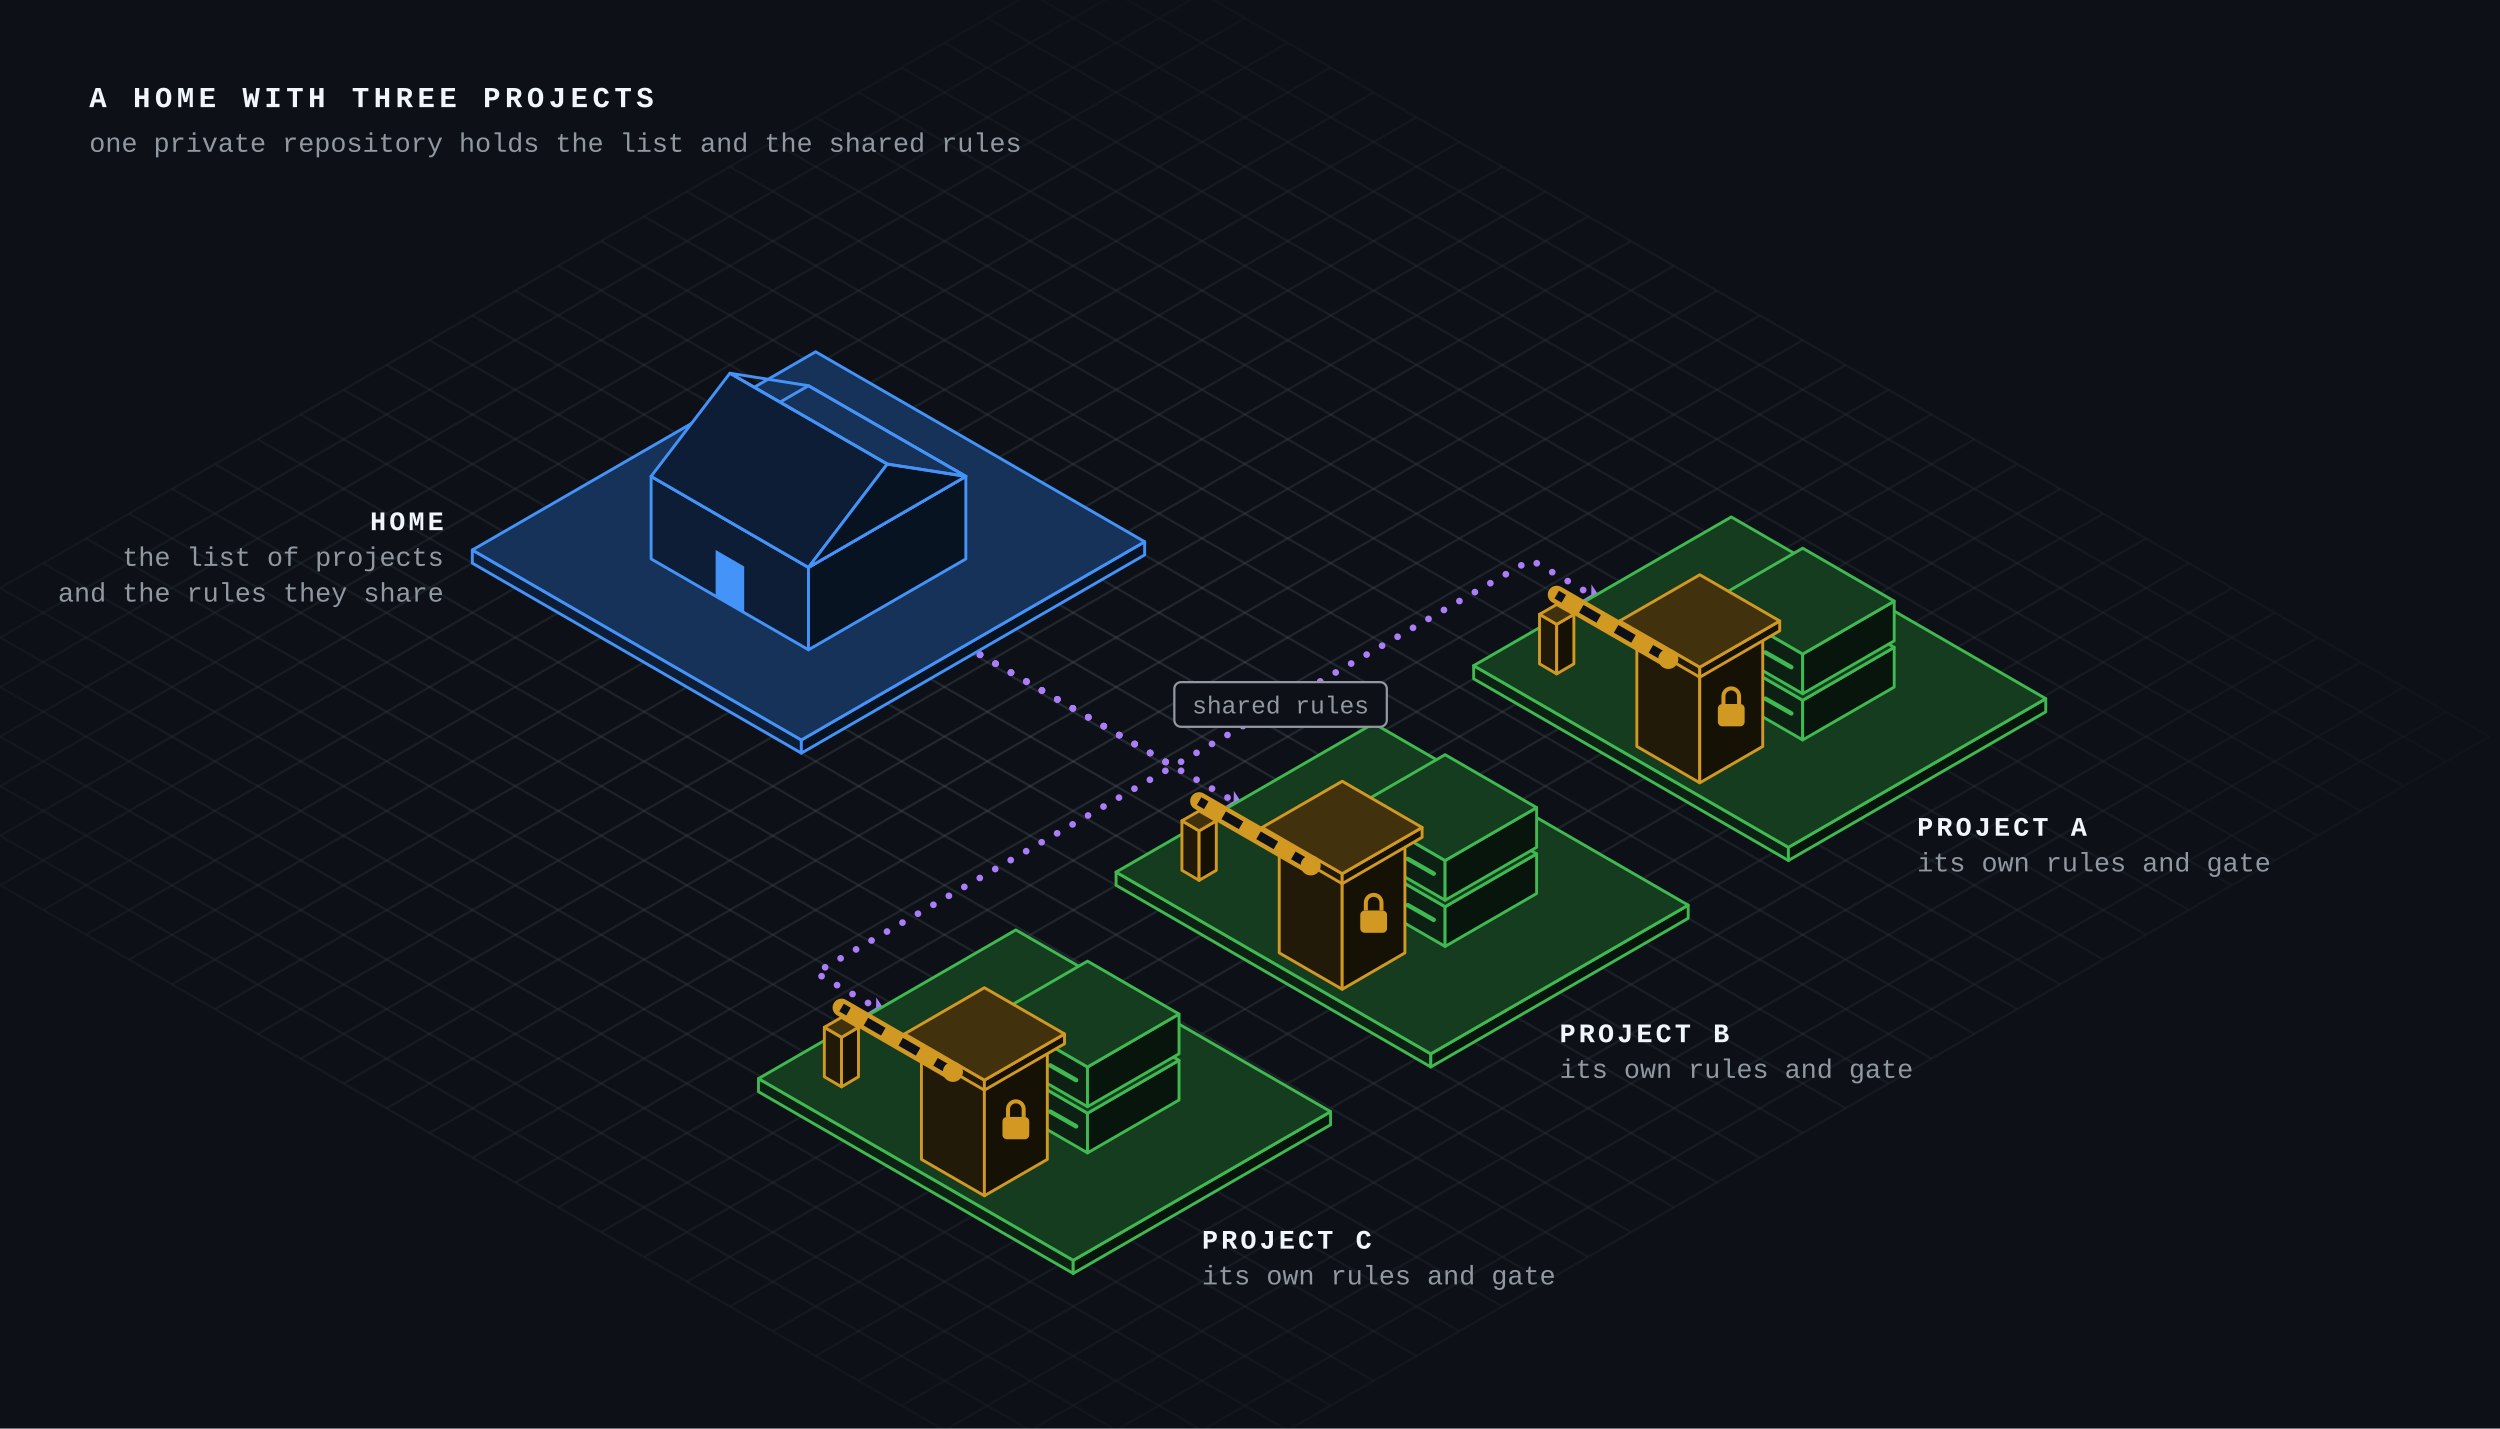
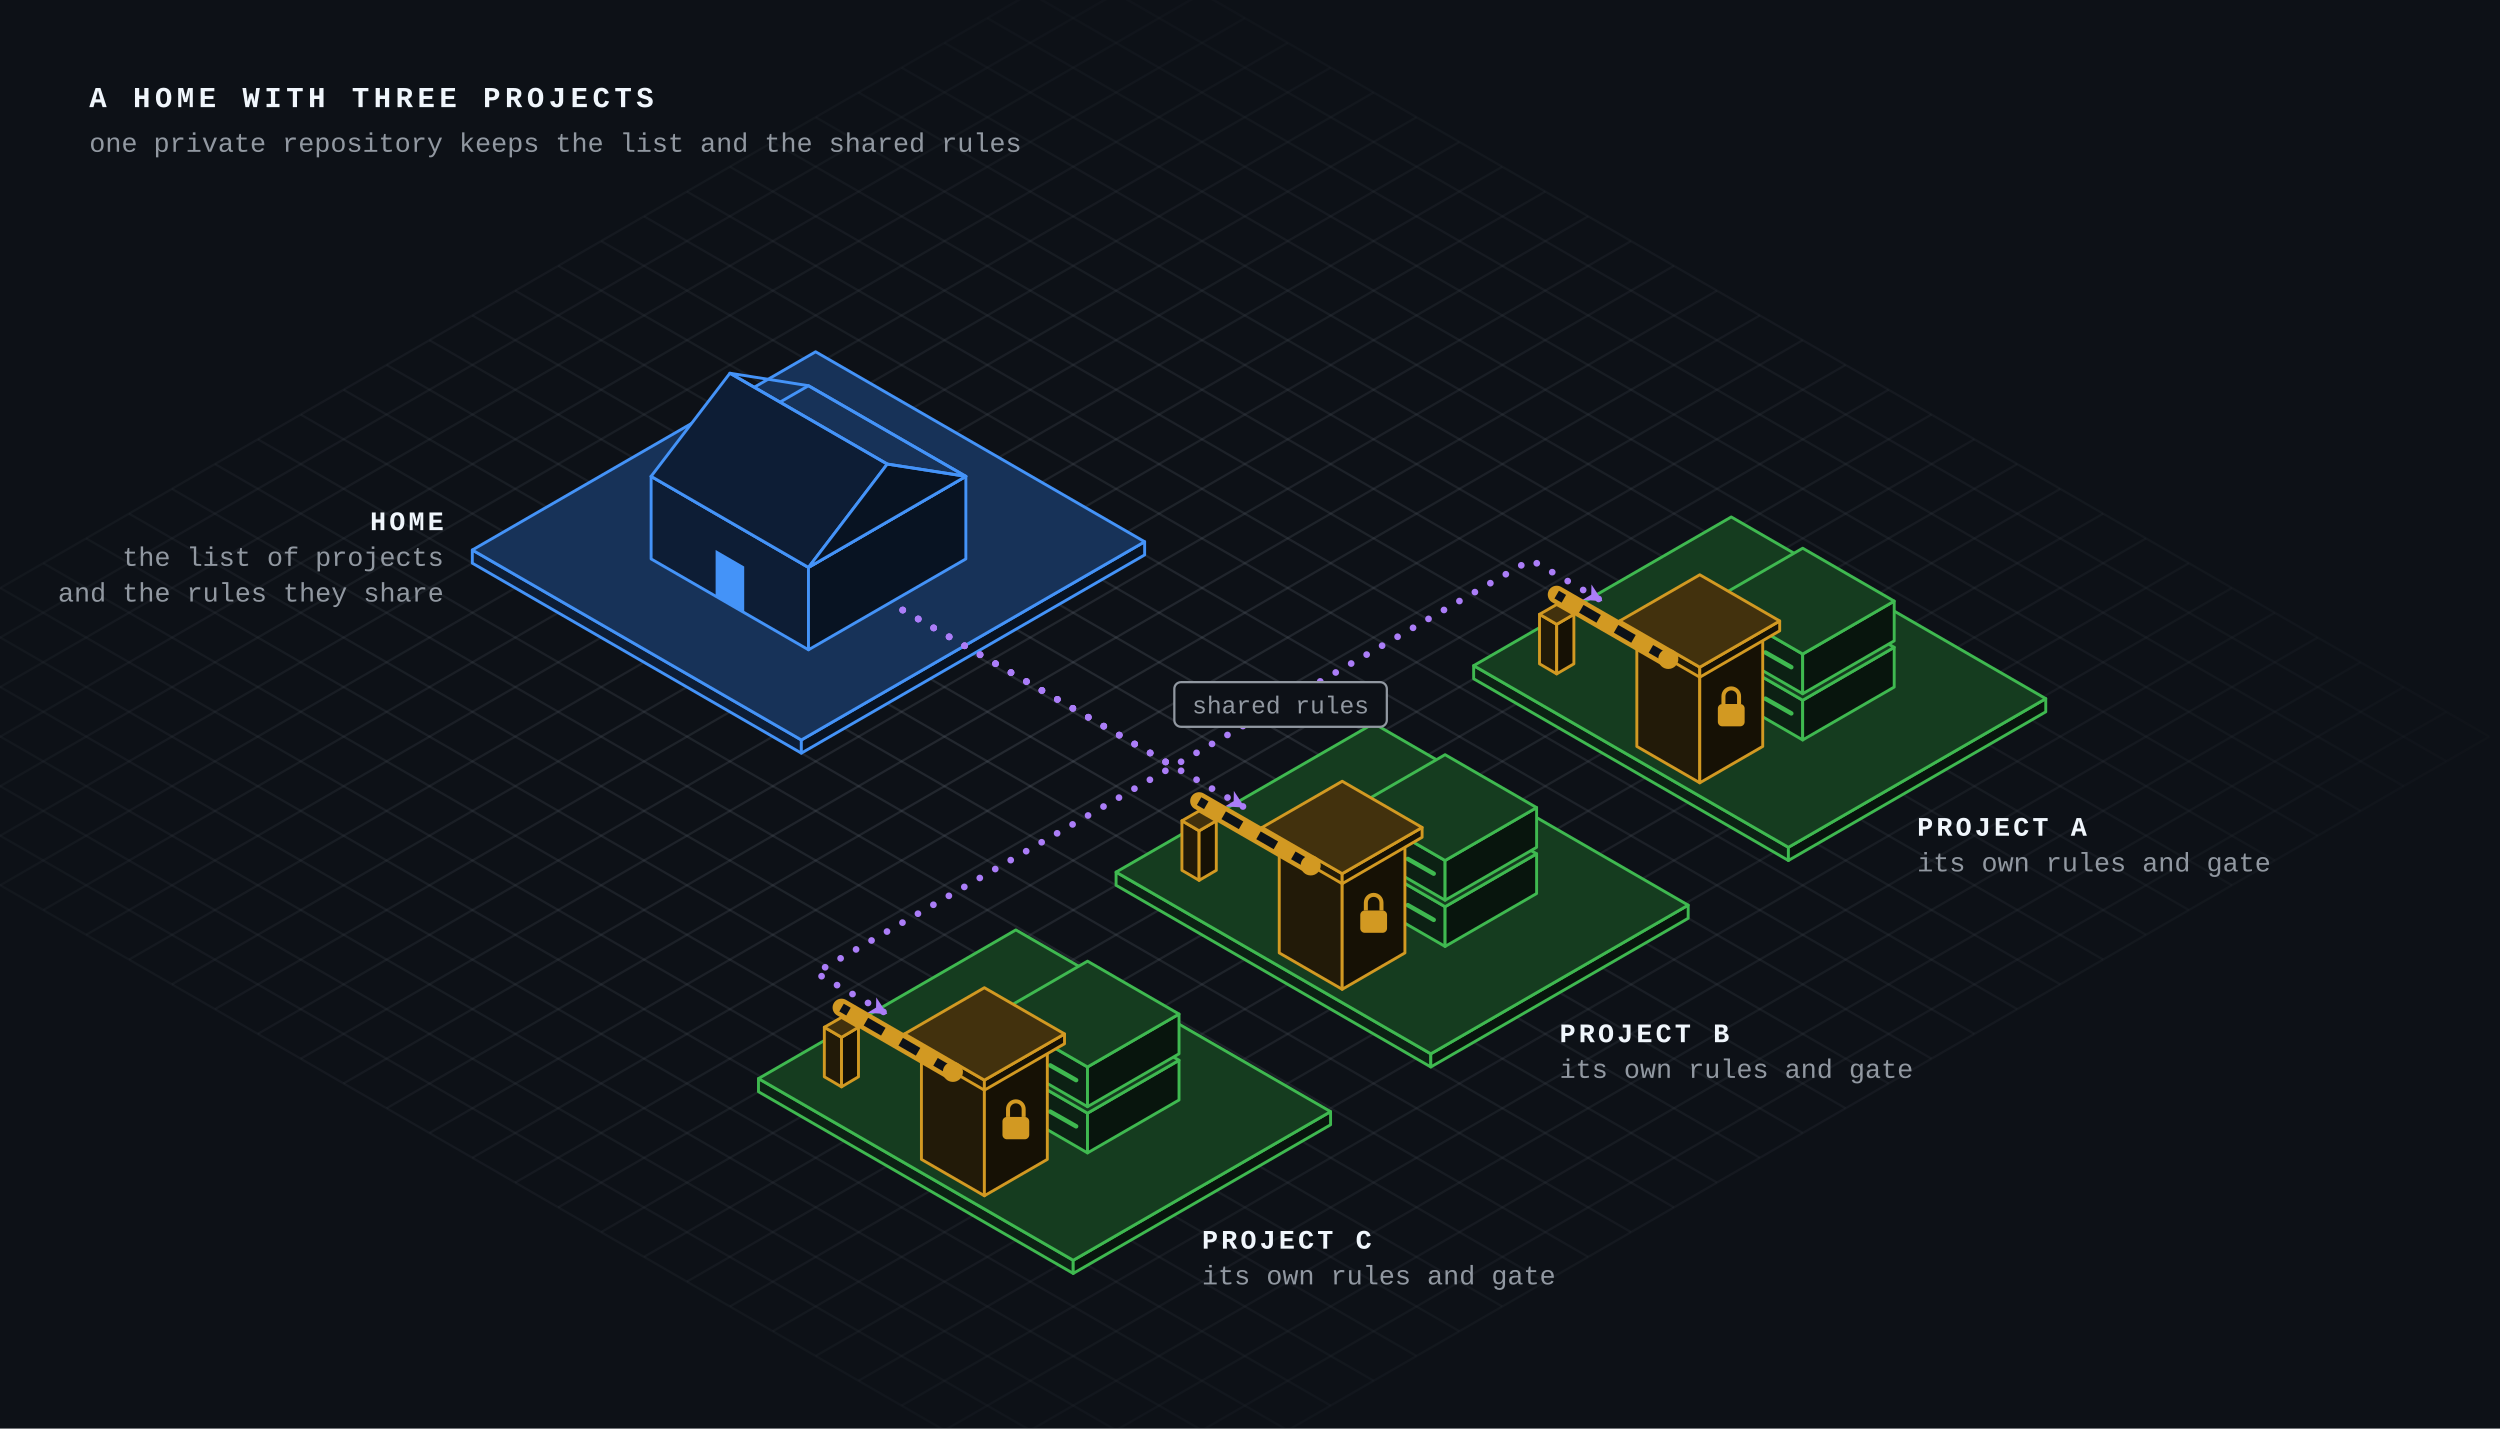
<svg xmlns="http://www.w3.org/2000/svg" viewBox="0 0 1120 640" width="1120" height="640" role="img" aria-labelledby="title desc" font-family="ui-monospace, SFMono-Regular, 'JetBrains Mono', 'Cascadia Mono', Menlo, Consolas, 'Liberation Mono', monospace">
  <defs>
    <radialGradient id="glow" cx="0.446" cy="0.516" r="0.6">
      <stop offset="0" stop-color="#fff" stop-opacity="1" />
      <stop offset="1" stop-color="#fff" stop-opacity="0" />
    </radialGradient>
    <mask id="fade">
      <rect width="1120" height="640" fill="url(#glow)" />
    </mask>
    <marker id="arrow-main" viewBox="0 0 10 10" refX="9" refY="5" markerWidth="10" markerHeight="10" markerUnits="userSpaceOnUse" orient="auto-start-reverse">
      <path d="M1,1 L9,5 L1,9 L3.2,5 z" fill="#ab7df8" />
    </marker>
    <marker id="arrow-side" viewBox="0 0 10 10" refX="9" refY="5" markerWidth="10" markerHeight="10" markerUnits="userSpaceOnUse" orient="auto-start-reverse">
      <path d="M1,1 L9,5 L1,9 L3.2,5 z" fill="#656c76" />
    </marker>
    <marker id="arrow-fail" viewBox="0 0 10 10" refX="9" refY="5" markerWidth="10" markerHeight="10" markerUnits="userSpaceOnUse" orient="auto-start-reverse">
      <path d="M1,1 L9,5 L1,9 L3.2,5 z" fill="#f85149" />
    </marker>
    <marker id="arrow-pass" viewBox="0 0 10 10" refX="9" refY="5" markerWidth="10" markerHeight="10" markerUnits="userSpaceOnUse" orient="auto-start-reverse">
      <path d="M1,1 L9,5 L1,9 L3.2,5 z" fill="#3fb950" />
    </marker>
  </defs>
  <style>.main{stroke-width:3;stroke-dasharray:0 8;animation:flow .8s linear infinite}.side{stroke-width:1.8;stroke-dasharray:6 6;animation:side 1.6s linear infinite}@keyframes flow{to{stroke-dashoffset:-8}}@keyframes side{to{stroke-dashoffset:-12}}@media (prefers-reduced-motion:reduce){.main,.side{animation:none}.ticket{display:none}}</style>
  <rect width="1120" height="640" fill="#0d1117" />
  <g mask="url(#fade)">
    <line x1="500.0" y1="-25.2" x2="-115.2" y2="330.0" stroke="#656c76" stroke-opacity="0.28" stroke-width="1" />
    <line x1="500.0" y1="-25.2" x2="1115.2" y2="330.0" stroke="#656c76" stroke-opacity="0.28" stroke-width="1" />
    <line x1="519.2" y1="-14.1" x2="-96.0" y2="341.1" stroke="#656c76" stroke-opacity="0.28" stroke-width="1" />
    <line x1="480.8" y1="-14.1" x2="1096.0" y2="341.1" stroke="#656c76" stroke-opacity="0.28" stroke-width="1" />
    <line x1="538.5" y1="-3.0" x2="-76.8" y2="352.2" stroke="#656c76" stroke-opacity="0.28" stroke-width="1" />
    <line x1="461.5" y1="-3.0" x2="1076.8" y2="352.2" stroke="#656c76" stroke-opacity="0.28" stroke-width="1" />
    <line x1="557.7" y1="8.1" x2="-57.5" y2="363.3" stroke="#656c76" stroke-opacity="0.28" stroke-width="1" />
    <line x1="442.3" y1="8.1" x2="1057.5" y2="363.3" stroke="#656c76" stroke-opacity="0.28" stroke-width="1" />
    <line x1="576.9" y1="19.2" x2="-38.3" y2="374.4" stroke="#656c76" stroke-opacity="0.28" stroke-width="1" />
    <line x1="423.1" y1="19.2" x2="1038.3" y2="374.4" stroke="#656c76" stroke-opacity="0.28" stroke-width="1" />
    <line x1="596.1" y1="30.3" x2="-19.1" y2="385.5" stroke="#656c76" stroke-opacity="0.28" stroke-width="1" />
    <line x1="403.9" y1="30.3" x2="1019.1" y2="385.5" stroke="#656c76" stroke-opacity="0.28" stroke-width="1" />
    <line x1="615.4" y1="41.4" x2="0.1" y2="396.6" stroke="#656c76" stroke-opacity="0.28" stroke-width="1" />
    <line x1="384.6" y1="41.4" x2="999.9" y2="396.6" stroke="#656c76" stroke-opacity="0.28" stroke-width="1" />
    <line x1="634.6" y1="52.5" x2="19.4" y2="407.7" stroke="#656c76" stroke-opacity="0.28" stroke-width="1" />
    <line x1="365.4" y1="52.5" x2="980.6" y2="407.7" stroke="#656c76" stroke-opacity="0.28" stroke-width="1" />
    <line x1="653.8" y1="63.6" x2="38.6" y2="418.8" stroke="#656c76" stroke-opacity="0.28" stroke-width="1" />
    <line x1="346.2" y1="63.6" x2="961.4" y2="418.8" stroke="#656c76" stroke-opacity="0.28" stroke-width="1" />
    <line x1="673.0" y1="74.7" x2="57.8" y2="429.9" stroke="#656c76" stroke-opacity="0.28" stroke-width="1" />
    <line x1="327.0" y1="74.7" x2="942.2" y2="429.9" stroke="#656c76" stroke-opacity="0.28" stroke-width="1" />
    <line x1="692.3" y1="85.8" x2="77.0" y2="441.0" stroke="#656c76" stroke-opacity="0.28" stroke-width="1" />
    <line x1="307.7" y1="85.8" x2="923.0" y2="441.0" stroke="#656c76" stroke-opacity="0.28" stroke-width="1" />
    <line x1="711.5" y1="96.9" x2="96.3" y2="452.1" stroke="#656c76" stroke-opacity="0.28" stroke-width="1" />
    <line x1="288.5" y1="96.9" x2="903.7" y2="452.1" stroke="#656c76" stroke-opacity="0.28" stroke-width="1" />
    <line x1="730.7" y1="108.0" x2="115.5" y2="463.2" stroke="#656c76" stroke-opacity="0.28" stroke-width="1" />
    <line x1="269.3" y1="108.0" x2="884.5" y2="463.2" stroke="#656c76" stroke-opacity="0.28" stroke-width="1" />
    <line x1="749.9" y1="119.1" x2="134.7" y2="474.3" stroke="#656c76" stroke-opacity="0.28" stroke-width="1" />
    <line x1="250.1" y1="119.1" x2="865.3" y2="474.3" stroke="#656c76" stroke-opacity="0.28" stroke-width="1" />
    <line x1="769.2" y1="130.2" x2="153.9" y2="485.4" stroke="#656c76" stroke-opacity="0.28" stroke-width="1" />
    <line x1="230.8" y1="130.2" x2="846.1" y2="485.4" stroke="#656c76" stroke-opacity="0.28" stroke-width="1" />
    <line x1="788.4" y1="141.3" x2="173.2" y2="496.5" stroke="#656c76" stroke-opacity="0.28" stroke-width="1" />
    <line x1="211.6" y1="141.3" x2="826.8" y2="496.5" stroke="#656c76" stroke-opacity="0.28" stroke-width="1" />
    <line x1="807.6" y1="152.4" x2="192.4" y2="507.6" stroke="#656c76" stroke-opacity="0.28" stroke-width="1" />
    <line x1="192.4" y1="152.4" x2="807.6" y2="507.6" stroke="#656c76" stroke-opacity="0.28" stroke-width="1" />
    <line x1="826.8" y1="163.5" x2="211.6" y2="518.7" stroke="#656c76" stroke-opacity="0.28" stroke-width="1" />
    <line x1="173.2" y1="163.5" x2="788.4" y2="518.7" stroke="#656c76" stroke-opacity="0.28" stroke-width="1" />
    <line x1="846.1" y1="174.6" x2="230.8" y2="529.8" stroke="#656c76" stroke-opacity="0.28" stroke-width="1" />
    <line x1="153.9" y1="174.6" x2="769.2" y2="529.8" stroke="#656c76" stroke-opacity="0.28" stroke-width="1" />
    <line x1="865.3" y1="185.7" x2="250.1" y2="540.9" stroke="#656c76" stroke-opacity="0.28" stroke-width="1" />
    <line x1="134.7" y1="185.7" x2="749.9" y2="540.9" stroke="#656c76" stroke-opacity="0.28" stroke-width="1" />
    <line x1="884.5" y1="196.8" x2="269.3" y2="552.0" stroke="#656c76" stroke-opacity="0.28" stroke-width="1" />
    <line x1="115.5" y1="196.8" x2="730.7" y2="552.0" stroke="#656c76" stroke-opacity="0.28" stroke-width="1" />
    <line x1="903.7" y1="207.9" x2="288.5" y2="563.1" stroke="#656c76" stroke-opacity="0.28" stroke-width="1" />
    <line x1="96.3" y1="207.9" x2="711.5" y2="563.1" stroke="#656c76" stroke-opacity="0.28" stroke-width="1" />
    <line x1="923.0" y1="219.0" x2="307.7" y2="574.2" stroke="#656c76" stroke-opacity="0.28" stroke-width="1" />
    <line x1="77.0" y1="219.0" x2="692.3" y2="574.2" stroke="#656c76" stroke-opacity="0.28" stroke-width="1" />
    <line x1="942.2" y1="230.1" x2="327.0" y2="585.3" stroke="#656c76" stroke-opacity="0.28" stroke-width="1" />
    <line x1="57.8" y1="230.1" x2="673.0" y2="585.3" stroke="#656c76" stroke-opacity="0.28" stroke-width="1" />
    <line x1="961.4" y1="241.2" x2="346.2" y2="596.4" stroke="#656c76" stroke-opacity="0.28" stroke-width="1" />
    <line x1="38.6" y1="241.2" x2="653.8" y2="596.4" stroke="#656c76" stroke-opacity="0.28" stroke-width="1" />
    <line x1="980.6" y1="252.3" x2="365.4" y2="607.5" stroke="#656c76" stroke-opacity="0.28" stroke-width="1" />
    <line x1="19.4" y1="252.3" x2="634.6" y2="607.5" stroke="#656c76" stroke-opacity="0.28" stroke-width="1" />
    <line x1="999.9" y1="263.4" x2="384.6" y2="618.6" stroke="#656c76" stroke-opacity="0.28" stroke-width="1" />
    <line x1="0.1" y1="263.4" x2="615.4" y2="618.6" stroke="#656c76" stroke-opacity="0.28" stroke-width="1" />
    <line x1="1019.1" y1="274.5" x2="403.9" y2="629.7" stroke="#656c76" stroke-opacity="0.28" stroke-width="1" />
    <line x1="-19.1" y1="274.5" x2="596.1" y2="629.7" stroke="#656c76" stroke-opacity="0.28" stroke-width="1" />
    <line x1="1038.3" y1="285.6" x2="423.1" y2="640.8" stroke="#656c76" stroke-opacity="0.28" stroke-width="1" />
    <line x1="-38.3" y1="285.6" x2="576.9" y2="640.8" stroke="#656c76" stroke-opacity="0.28" stroke-width="1" />
    <line x1="1057.5" y1="296.7" x2="442.3" y2="651.9" stroke="#656c76" stroke-opacity="0.28" stroke-width="1" />
    <line x1="-57.5" y1="296.7" x2="557.7" y2="651.9" stroke="#656c76" stroke-opacity="0.28" stroke-width="1" />
    <line x1="1076.8" y1="307.8" x2="461.5" y2="663.0" stroke="#656c76" stroke-opacity="0.28" stroke-width="1" />
    <line x1="-76.8" y1="307.8" x2="538.5" y2="663.0" stroke="#656c76" stroke-opacity="0.28" stroke-width="1" />
    <line x1="1096.0" y1="318.9" x2="480.8" y2="674.1" stroke="#656c76" stroke-opacity="0.28" stroke-width="1" />
    <line x1="-96.0" y1="318.9" x2="519.2" y2="674.1" stroke="#656c76" stroke-opacity="0.28" stroke-width="1" />
    <line x1="1115.2" y1="330.0" x2="500.0" y2="685.2" stroke="#656c76" stroke-opacity="0.28" stroke-width="1" />
    <line x1="-115.2" y1="330.0" x2="500.0" y2="685.2" stroke="#656c76" stroke-opacity="0.28" stroke-width="1" />
  </g>
-   <polyline class="main" points="397.5,269.3 525.6,343.3 685.8,250.8 717.9,269.3" fill="none" stroke="#ab7df8" stroke-linecap="round" stroke-linejoin="round" marker-end="url(#arrow-main)" />
-   <polyline class="main" points="397.5,269.3 557.7,361.8" fill="none" stroke="#ab7df8" stroke-linecap="round" stroke-linejoin="round" marker-end="url(#arrow-main)" />
-   <polyline class="main" points="397.5,269.3 525.6,343.3 365.4,435.8 397.5,454.3" fill="none" stroke="#ab7df8" stroke-linecap="round" stroke-linejoin="round" marker-end="url(#arrow-main)" />
  <polygon points="211.6,246.4 359.0,331.5 359.0,337.4 211.6,252.3" fill="#0d1d35" stroke="#4493f8" stroke-width="1.3" stroke-linejoin="round" />
  <polygon points="359.0,331.5 512.8,242.7 512.8,248.6 359.0,337.4" fill="#081322" stroke="#4493f8" stroke-width="1.3" stroke-linejoin="round" />
  <polygon points="211.6,246.4 359.0,331.5 512.8,242.7 365.4,157.6" fill="#173258" stroke="#4493f8" stroke-width="1.3" stroke-linejoin="round" />
  <polygon points="660.2,298.2 801.2,379.6 801.2,385.5 660.2,304.1" fill="#0c2114" stroke="#3fb950" stroke-width="1.3" stroke-linejoin="round" />
  <polygon points="801.2,379.6 916.5,313.0 916.5,318.9 801.2,385.5" fill="#08150d" stroke="#3fb950" stroke-width="1.3" stroke-linejoin="round" />
  <polygon points="660.2,298.2 801.2,379.6 916.5,313.0 775.6,231.6" fill="#153c1f" stroke="#3fb950" stroke-width="1.3" stroke-linejoin="round" />
  <polygon points="500.0,390.7 641.0,472.1 641.0,478.0 500.0,396.6" fill="#0c2114" stroke="#3fb950" stroke-width="1.3" stroke-linejoin="round" />
  <polygon points="641.0,472.1 756.3,405.5 756.3,411.4 641.0,478.0" fill="#08150d" stroke="#3fb950" stroke-width="1.3" stroke-linejoin="round" />
  <polygon points="500.0,390.7 641.0,472.1 756.3,405.5 615.4,324.1" fill="#153c1f" stroke="#3fb950" stroke-width="1.3" stroke-linejoin="round" />
  <polygon points="339.8,483.2 480.8,564.6 480.8,570.5 339.8,489.1" fill="#0c2114" stroke="#3fb950" stroke-width="1.3" stroke-linejoin="round" />
  <polygon points="480.8,564.6 596.1,498.0 596.1,503.9 480.8,570.5" fill="#08150d" stroke="#3fb950" stroke-width="1.3" stroke-linejoin="round" />
  <polygon points="339.8,483.2 480.8,564.6 596.1,498.0 455.1,416.6" fill="#153c1f" stroke="#3fb950" stroke-width="1.3" stroke-linejoin="round" />
+   <polyline class="main" points="397.5,269.3 525.6,343.3 685.8,250.8 717.9,269.3" fill="none" stroke="#ab7df8" stroke-linecap="round" stroke-linejoin="round" marker-end="url(#arrow-main)" />
+   <polyline class="main" points="397.5,269.3 557.7,361.8" fill="none" stroke="#ab7df8" stroke-linecap="round" stroke-linejoin="round" marker-end="url(#arrow-main)" />
+   <polyline class="main" points="397.5,269.3 525.6,343.3 365.4,435.8 397.5,454.3" fill="none" stroke="#ab7df8" stroke-linecap="round" stroke-linejoin="round" marker-end="url(#arrow-main)" />
  <polygon points="291.7,213.4 362.2,254.2 362.2,291.1 291.7,250.4" fill="#0d1d35" stroke="#4493f8" stroke-width="1.3" stroke-linejoin="round" />
  <polygon points="362.2,254.2 432.7,213.4 432.7,250.4 362.2,291.1" fill="#081322" stroke="#4493f8" stroke-width="1.3" stroke-linejoin="round" />
  <polygon points="291.7,213.4 362.2,254.2 432.7,213.4 362.2,172.8" fill="#173258" stroke="#4493f8" stroke-width="1.3" stroke-linejoin="round" />
  <polygon points="291.7,213.4 362.2,254.2 397.5,207.9 327.0,167.2" fill="#0d1d35" stroke="#4493f8" stroke-width="1.3" stroke-linejoin="round" />
  <polygon points="362.2,254.2 432.7,213.4 397.5,207.9" fill="#081322" stroke="#4493f8" stroke-width="1.3" stroke-linejoin="round" />
  <polygon points="362.2,172.8 432.7,213.4 397.5,207.9 327.0,167.2" fill="#173258" stroke="#4493f8" stroke-width="1.3" stroke-linejoin="round" fill-opacity="0" />
  <polygon points="333.4,274.5 320.6,267.1 320.6,246.4 333.4,253.8" fill="#4493f8" />
  <polygon points="766.6,290.0 807.6,313.7 807.6,331.5 766.6,307.8" fill="#0c2114" stroke="#3fb950" stroke-width="1.3" stroke-linejoin="round" />
  <polygon points="807.6,313.7 848.6,290.0 848.6,307.8 807.6,331.5" fill="#08150d" stroke="#3fb950" stroke-width="1.3" stroke-linejoin="round" />
  <polygon points="766.6,290.0 807.6,313.7 848.6,290.0 807.6,266.4" fill="#153c1f" stroke="#3fb950" stroke-width="1.3" stroke-linejoin="round" />
  <circle cx="775.6" cy="304.1" r="2.1" fill="#3fb950" />
  <circle cx="781.3" cy="307.4" r="2.1" fill="#3fb950" />
  <circle cx="787.1" cy="310.8" r="2.1" fill="#3fb950" />
  <line x1="790.9" y1="313.0" x2="802.5" y2="319.6" stroke="#3fb950" stroke-width="2" stroke-linecap="round" />
  <polygon points="766.6,269.3 807.6,293.0 807.6,310.8 766.6,287.1" fill="#0c2114" stroke="#3fb950" stroke-width="1.3" stroke-linejoin="round" />
  <polygon points="807.6,293.0 848.6,269.3 848.6,287.1 807.6,310.8" fill="#08150d" stroke="#3fb950" stroke-width="1.3" stroke-linejoin="round" />
  <polygon points="766.6,269.3 807.6,293.0 848.6,269.3 807.6,245.6" fill="#153c1f" stroke="#3fb950" stroke-width="1.3" stroke-linejoin="round" />
  <circle cx="775.6" cy="283.4" r="2.1" fill="#3fb950" />
  <circle cx="781.3" cy="286.7" r="2.1" fill="#3fb950" />
  <circle cx="787.1" cy="290.0" r="2.1" fill="#3fb950" />
  <line x1="790.9" y1="292.3" x2="802.5" y2="298.9" stroke="#3fb950" stroke-width="2" stroke-linecap="round" />
  <polygon points="733.3,282.6 761.5,298.9 761.5,350.7 733.3,334.4" fill="#221a08" stroke="#d29922" stroke-width="1.3" stroke-linejoin="round" />
  <polygon points="761.5,298.9 789.7,282.6 789.7,334.4 761.5,350.7" fill="#161105" stroke="#d29922" stroke-width="1.3" stroke-linejoin="round" />
  <polygon points="733.3,282.6 761.5,298.9 789.7,282.6 761.5,266.4" fill="#42310d" stroke="#d29922" stroke-width="1.3" stroke-linejoin="round" />
  <polygon points="725.6,278.2 761.5,298.9 761.5,303.4 725.6,282.6" fill="#221a08" stroke="#d29922" stroke-width="1.3" stroke-linejoin="round" />
  <polygon points="761.5,298.9 797.3,278.2 797.3,282.6 761.5,303.4" fill="#161105" stroke="#d29922" stroke-width="1.3" stroke-linejoin="round" />
  <polygon points="725.6,278.2 761.5,298.9 797.3,278.2 761.5,257.5" fill="#42310d" stroke="#d29922" stroke-width="1.3" stroke-linejoin="round" />
  <rect x="769.6" y="315.4" width="12" height="10" rx="2" fill="#d29922" />
  <path d="M772.1,315.4 v-3.5 a3.5,3.5 0 0 1 7,0 v3.5" fill="none" stroke="#d29922" stroke-width="1.8" />
  <polygon points="689.7,275.2 697.4,279.7 697.4,301.9 689.7,297.4" fill="#221a08" stroke="#d29922" stroke-width="1.3" stroke-linejoin="round" />
  <polygon points="697.4,279.7 705.1,275.2 705.1,297.4 697.4,301.9" fill="#161105" stroke="#d29922" stroke-width="1.3" stroke-linejoin="round" />
  <polygon points="689.7,275.2 697.4,279.7 705.1,275.2 697.4,270.8" fill="#42310d" stroke="#d29922" stroke-width="1.3" stroke-linejoin="round" />
  <g class="still" style="transform-origin:747.4px 295.2px">
    <line x1="747.4" y1="295.2" x2="697.4" y2="266.4" stroke="#d29922" stroke-width="8" stroke-linecap="round" />
    <line x1="747.4" y1="295.2" x2="697.4" y2="266.4" stroke="#0d1117" stroke-width="4" stroke-dasharray="9 9" />
  </g>
  <circle cx="747.4" cy="295.2" r="4.5" fill="#d29922" />
  <polygon points="606.4,382.5 647.4,406.2 647.4,424.0 606.4,400.3" fill="#0c2114" stroke="#3fb950" stroke-width="1.3" stroke-linejoin="round" />
  <polygon points="647.4,406.2 688.4,382.5 688.4,400.3 647.4,424.0" fill="#08150d" stroke="#3fb950" stroke-width="1.3" stroke-linejoin="round" />
  <polygon points="606.4,382.5 647.4,406.2 688.4,382.5 647.4,358.9" fill="#153c1f" stroke="#3fb950" stroke-width="1.3" stroke-linejoin="round" />
  <circle cx="615.4" cy="396.6" r="2.1" fill="#3fb950" />
  <circle cx="621.1" cy="399.9" r="2.1" fill="#3fb950" />
  <circle cx="626.9" cy="403.3" r="2.1" fill="#3fb950" />
  <line x1="630.7" y1="405.5" x2="642.3" y2="412.1" stroke="#3fb950" stroke-width="2" stroke-linecap="round" />
  <polygon points="606.4,361.8 647.4,385.5 647.4,403.3 606.4,379.6" fill="#0c2114" stroke="#3fb950" stroke-width="1.3" stroke-linejoin="round" />
  <polygon points="647.4,385.5 688.4,361.8 688.4,379.6 647.4,403.3" fill="#08150d" stroke="#3fb950" stroke-width="1.3" stroke-linejoin="round" />
  <polygon points="606.4,361.8 647.4,385.5 688.4,361.8 647.4,338.1" fill="#153c1f" stroke="#3fb950" stroke-width="1.3" stroke-linejoin="round" />
  <circle cx="615.4" cy="375.9" r="2.1" fill="#3fb950" />
  <circle cx="621.1" cy="379.2" r="2.1" fill="#3fb950" />
  <circle cx="626.9" cy="382.5" r="2.1" fill="#3fb950" />
  <line x1="630.7" y1="384.8" x2="642.3" y2="391.4" stroke="#3fb950" stroke-width="2" stroke-linecap="round" />
  <polygon points="573.1,375.1 601.3,391.4 601.3,443.2 573.1,426.9" fill="#221a08" stroke="#d29922" stroke-width="1.3" stroke-linejoin="round" />
  <polygon points="601.3,391.4 629.4,375.1 629.4,426.9 601.3,443.2" fill="#161105" stroke="#d29922" stroke-width="1.3" stroke-linejoin="round" />
  <polygon points="573.1,375.1 601.3,391.4 629.4,375.1 601.3,358.9" fill="#42310d" stroke="#d29922" stroke-width="1.3" stroke-linejoin="round" />
  <polygon points="565.4,370.7 601.3,391.4 601.3,395.9 565.4,375.1" fill="#221a08" stroke="#d29922" stroke-width="1.3" stroke-linejoin="round" />
  <polygon points="601.3,391.4 637.1,370.7 637.1,375.1 601.3,395.9" fill="#161105" stroke="#d29922" stroke-width="1.3" stroke-linejoin="round" />
  <polygon points="565.4,370.7 601.3,391.4 637.1,370.7 601.3,350.0" fill="#42310d" stroke="#d29922" stroke-width="1.3" stroke-linejoin="round" />
  <rect x="609.4" y="407.9" width="12" height="10" rx="2" fill="#d29922" />
  <path d="M611.9,407.9 v-3.5 a3.5,3.5 0 0 1 7,0 v3.5" fill="none" stroke="#d29922" stroke-width="1.8" />
  <polygon points="529.5,367.7 537.2,372.2 537.2,394.4 529.5,389.9" fill="#221a08" stroke="#d29922" stroke-width="1.3" stroke-linejoin="round" />
  <polygon points="537.2,372.2 544.9,367.7 544.9,389.9 537.2,394.4" fill="#161105" stroke="#d29922" stroke-width="1.3" stroke-linejoin="round" />
  <polygon points="529.5,367.7 537.2,372.2 544.9,367.7 537.2,363.3" fill="#42310d" stroke="#d29922" stroke-width="1.3" stroke-linejoin="round" />
  <g class="still" style="transform-origin:587.2px 387.7px">
    <line x1="587.2" y1="387.7" x2="537.2" y2="358.9" stroke="#d29922" stroke-width="8" stroke-linecap="round" />
    <line x1="587.2" y1="387.7" x2="537.2" y2="358.9" stroke="#0d1117" stroke-width="4" stroke-dasharray="9 9" />
  </g>
  <circle cx="587.2" cy="387.7" r="4.5" fill="#d29922" />
  <polygon points="446.2,475.0 487.2,498.7 487.2,516.5 446.2,492.8" fill="#0c2114" stroke="#3fb950" stroke-width="1.3" stroke-linejoin="round" />
  <polygon points="487.2,498.7 528.2,475.0 528.2,492.8 487.2,516.5" fill="#08150d" stroke="#3fb950" stroke-width="1.3" stroke-linejoin="round" />
  <polygon points="446.2,475.0 487.2,498.7 528.2,475.0 487.2,451.4" fill="#153c1f" stroke="#3fb950" stroke-width="1.3" stroke-linejoin="round" />
  <circle cx="455.1" cy="489.1" r="2.1" fill="#3fb950" />
  <circle cx="460.9" cy="492.4" r="2.1" fill="#3fb950" />
  <circle cx="466.7" cy="495.8" r="2.1" fill="#3fb950" />
  <line x1="470.5" y1="498.0" x2="482.1" y2="504.6" stroke="#3fb950" stroke-width="2" stroke-linecap="round" />
  <polygon points="446.2,454.3 487.2,478.0 487.2,495.8 446.2,472.1" fill="#0c2114" stroke="#3fb950" stroke-width="1.3" stroke-linejoin="round" />
  <polygon points="487.2,478.0 528.2,454.3 528.2,472.1 487.2,495.8" fill="#08150d" stroke="#3fb950" stroke-width="1.3" stroke-linejoin="round" />
  <polygon points="446.2,454.3 487.2,478.0 528.2,454.3 487.2,430.6" fill="#153c1f" stroke="#3fb950" stroke-width="1.3" stroke-linejoin="round" />
  <circle cx="455.1" cy="468.4" r="2.1" fill="#3fb950" />
  <circle cx="460.9" cy="471.7" r="2.1" fill="#3fb950" />
  <circle cx="466.7" cy="475.0" r="2.1" fill="#3fb950" />
  <line x1="470.5" y1="477.3" x2="482.1" y2="483.9" stroke="#3fb950" stroke-width="2" stroke-linecap="round" />
  <polygon points="412.8,467.6 441.0,483.9 441.0,535.7 412.8,519.4" fill="#221a08" stroke="#d29922" stroke-width="1.3" stroke-linejoin="round" />
  <polygon points="441.0,483.9 469.2,467.6 469.2,519.4 441.0,535.7" fill="#161105" stroke="#d29922" stroke-width="1.3" stroke-linejoin="round" />
  <polygon points="412.8,467.6 441.0,483.9 469.2,467.6 441.0,451.4" fill="#42310d" stroke="#d29922" stroke-width="1.3" stroke-linejoin="round" />
  <polygon points="405.2,463.2 441.0,483.9 441.0,488.4 405.2,467.6" fill="#221a08" stroke="#d29922" stroke-width="1.3" stroke-linejoin="round" />
  <polygon points="441.0,483.9 476.9,463.2 476.9,467.6 441.0,488.4" fill="#161105" stroke="#d29922" stroke-width="1.3" stroke-linejoin="round" />
  <polygon points="405.2,463.2 441.0,483.9 476.9,463.2 441.0,442.5" fill="#42310d" stroke="#d29922" stroke-width="1.3" stroke-linejoin="round" />
  <rect x="449.1" y="500.4" width="12" height="10" rx="2" fill="#d29922" />
  <path d="M451.6,500.4 v-3.5 a3.5,3.5 0 0 1 7,0 v3.5" fill="none" stroke="#d29922" stroke-width="1.8" />
  <polygon points="369.3,460.2 377.0,464.7 377.0,486.9 369.3,482.4" fill="#221a08" stroke="#d29922" stroke-width="1.3" stroke-linejoin="round" />
  <polygon points="377.0,464.7 384.6,460.2 384.6,482.4 377.0,486.9" fill="#161105" stroke="#d29922" stroke-width="1.3" stroke-linejoin="round" />
  <polygon points="369.3,460.2 377.0,464.7 384.6,460.2 377.0,455.8" fill="#42310d" stroke="#d29922" stroke-width="1.3" stroke-linejoin="round" />
  <g class="still" style="transform-origin:426.9px 480.2px">
    <line x1="426.9" y1="480.2" x2="377.0" y2="451.4" stroke="#d29922" stroke-width="8" stroke-linecap="round" />
    <line x1="426.9" y1="480.2" x2="377.0" y2="451.4" stroke="#0d1117" stroke-width="4" stroke-dasharray="9 9" />
  </g>
  <circle cx="426.9" cy="480.2" r="4.5" fill="#d29922" />
  <text x="40" y="48" font-size="13" font-weight="700" letter-spacing="2" fill="#f0f6fc">A HOME WITH THREE PROJECTS</text>
-   <text x="40" y="68" font-size="12" fill="#9198a1">one private repository holds the list and the shared rules</text>
+   <text x="40" y="68" font-size="12" fill="#9198a1">one private repository keeps the list and the shared rules</text>
  <rect x="526.1" y="305.6" width="95.2" height="20" rx="3" fill="#0d1117" stroke="#9198a1" />
  <text x="573.7" y="319.6" text-anchor="middle" font-size="11" fill="#9198a1">shared rules</text>
+   <text x="198.8" y="237.5" text-anchor="end" font-size="12" font-weight="700" letter-spacing="1.4" fill="#f0f6fc">HOME</text>
+   <text x="198.8" y="253.5" text-anchor="end" font-size="12" fill="#9198a1">the list of projects</text>
+   <text x="198.8" y="269.5" text-anchor="end" font-size="12" fill="#9198a1">and the rules they share</text>
  <text x="858.9" y="374.4" text-anchor="start" font-size="12" font-weight="700" letter-spacing="1.4" fill="#f0f6fc">PROJECT A</text>
  <text x="858.9" y="390.4" text-anchor="start" font-size="12" fill="#9198a1">its own rules and gate</text>
  <text x="698.7" y="466.9" text-anchor="start" font-size="12" font-weight="700" letter-spacing="1.4" fill="#f0f6fc">PROJECT B</text>
  <text x="698.7" y="482.9" text-anchor="start" font-size="12" fill="#9198a1">its own rules and gate</text>
  <text x="538.5" y="559.4" text-anchor="start" font-size="12" font-weight="700" letter-spacing="1.4" fill="#f0f6fc">PROJECT C</text>
  <text x="538.5" y="575.4" text-anchor="start" font-size="12" fill="#9198a1">its own rules and gate</text>
-   <text x="198.8" y="237.5" text-anchor="end" font-size="12" font-weight="700" letter-spacing="1.4" fill="#f0f6fc">HOME</text>
-   <text x="198.8" y="253.5" text-anchor="end" font-size="12" fill="#9198a1">the list of projects</text>
-   <text x="198.8" y="269.5" text-anchor="end" font-size="12" fill="#9198a1">and the rules they share</text>
</svg>
